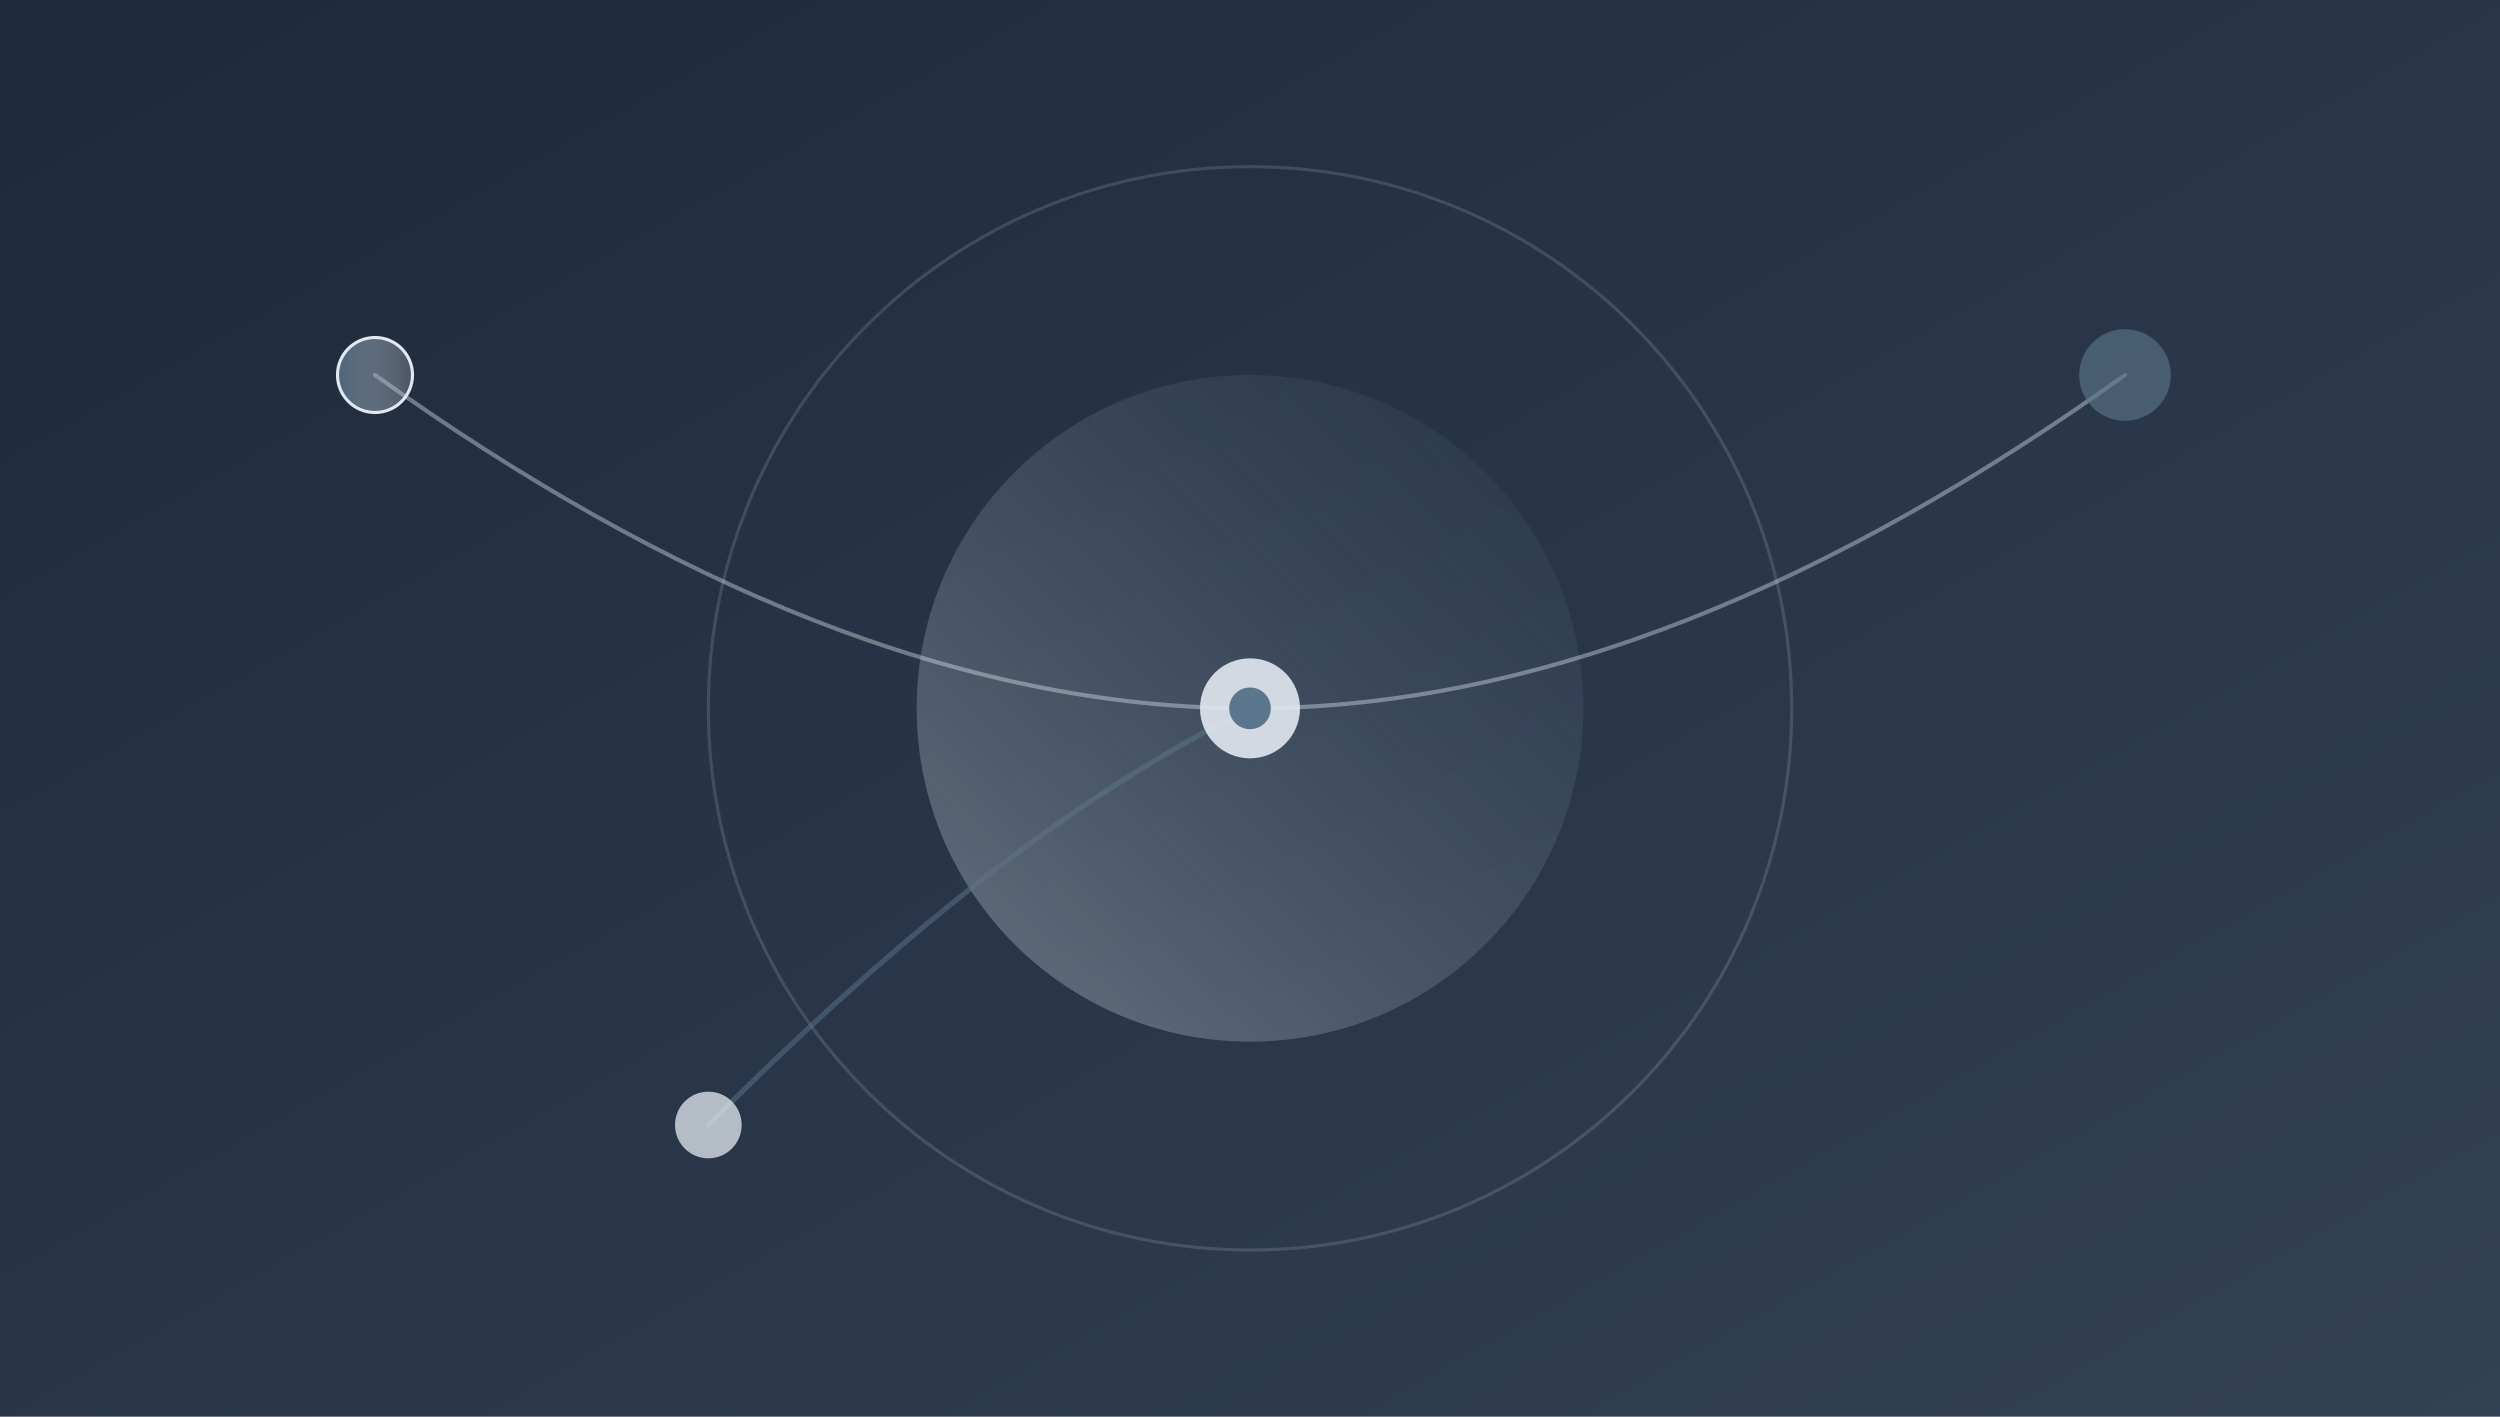
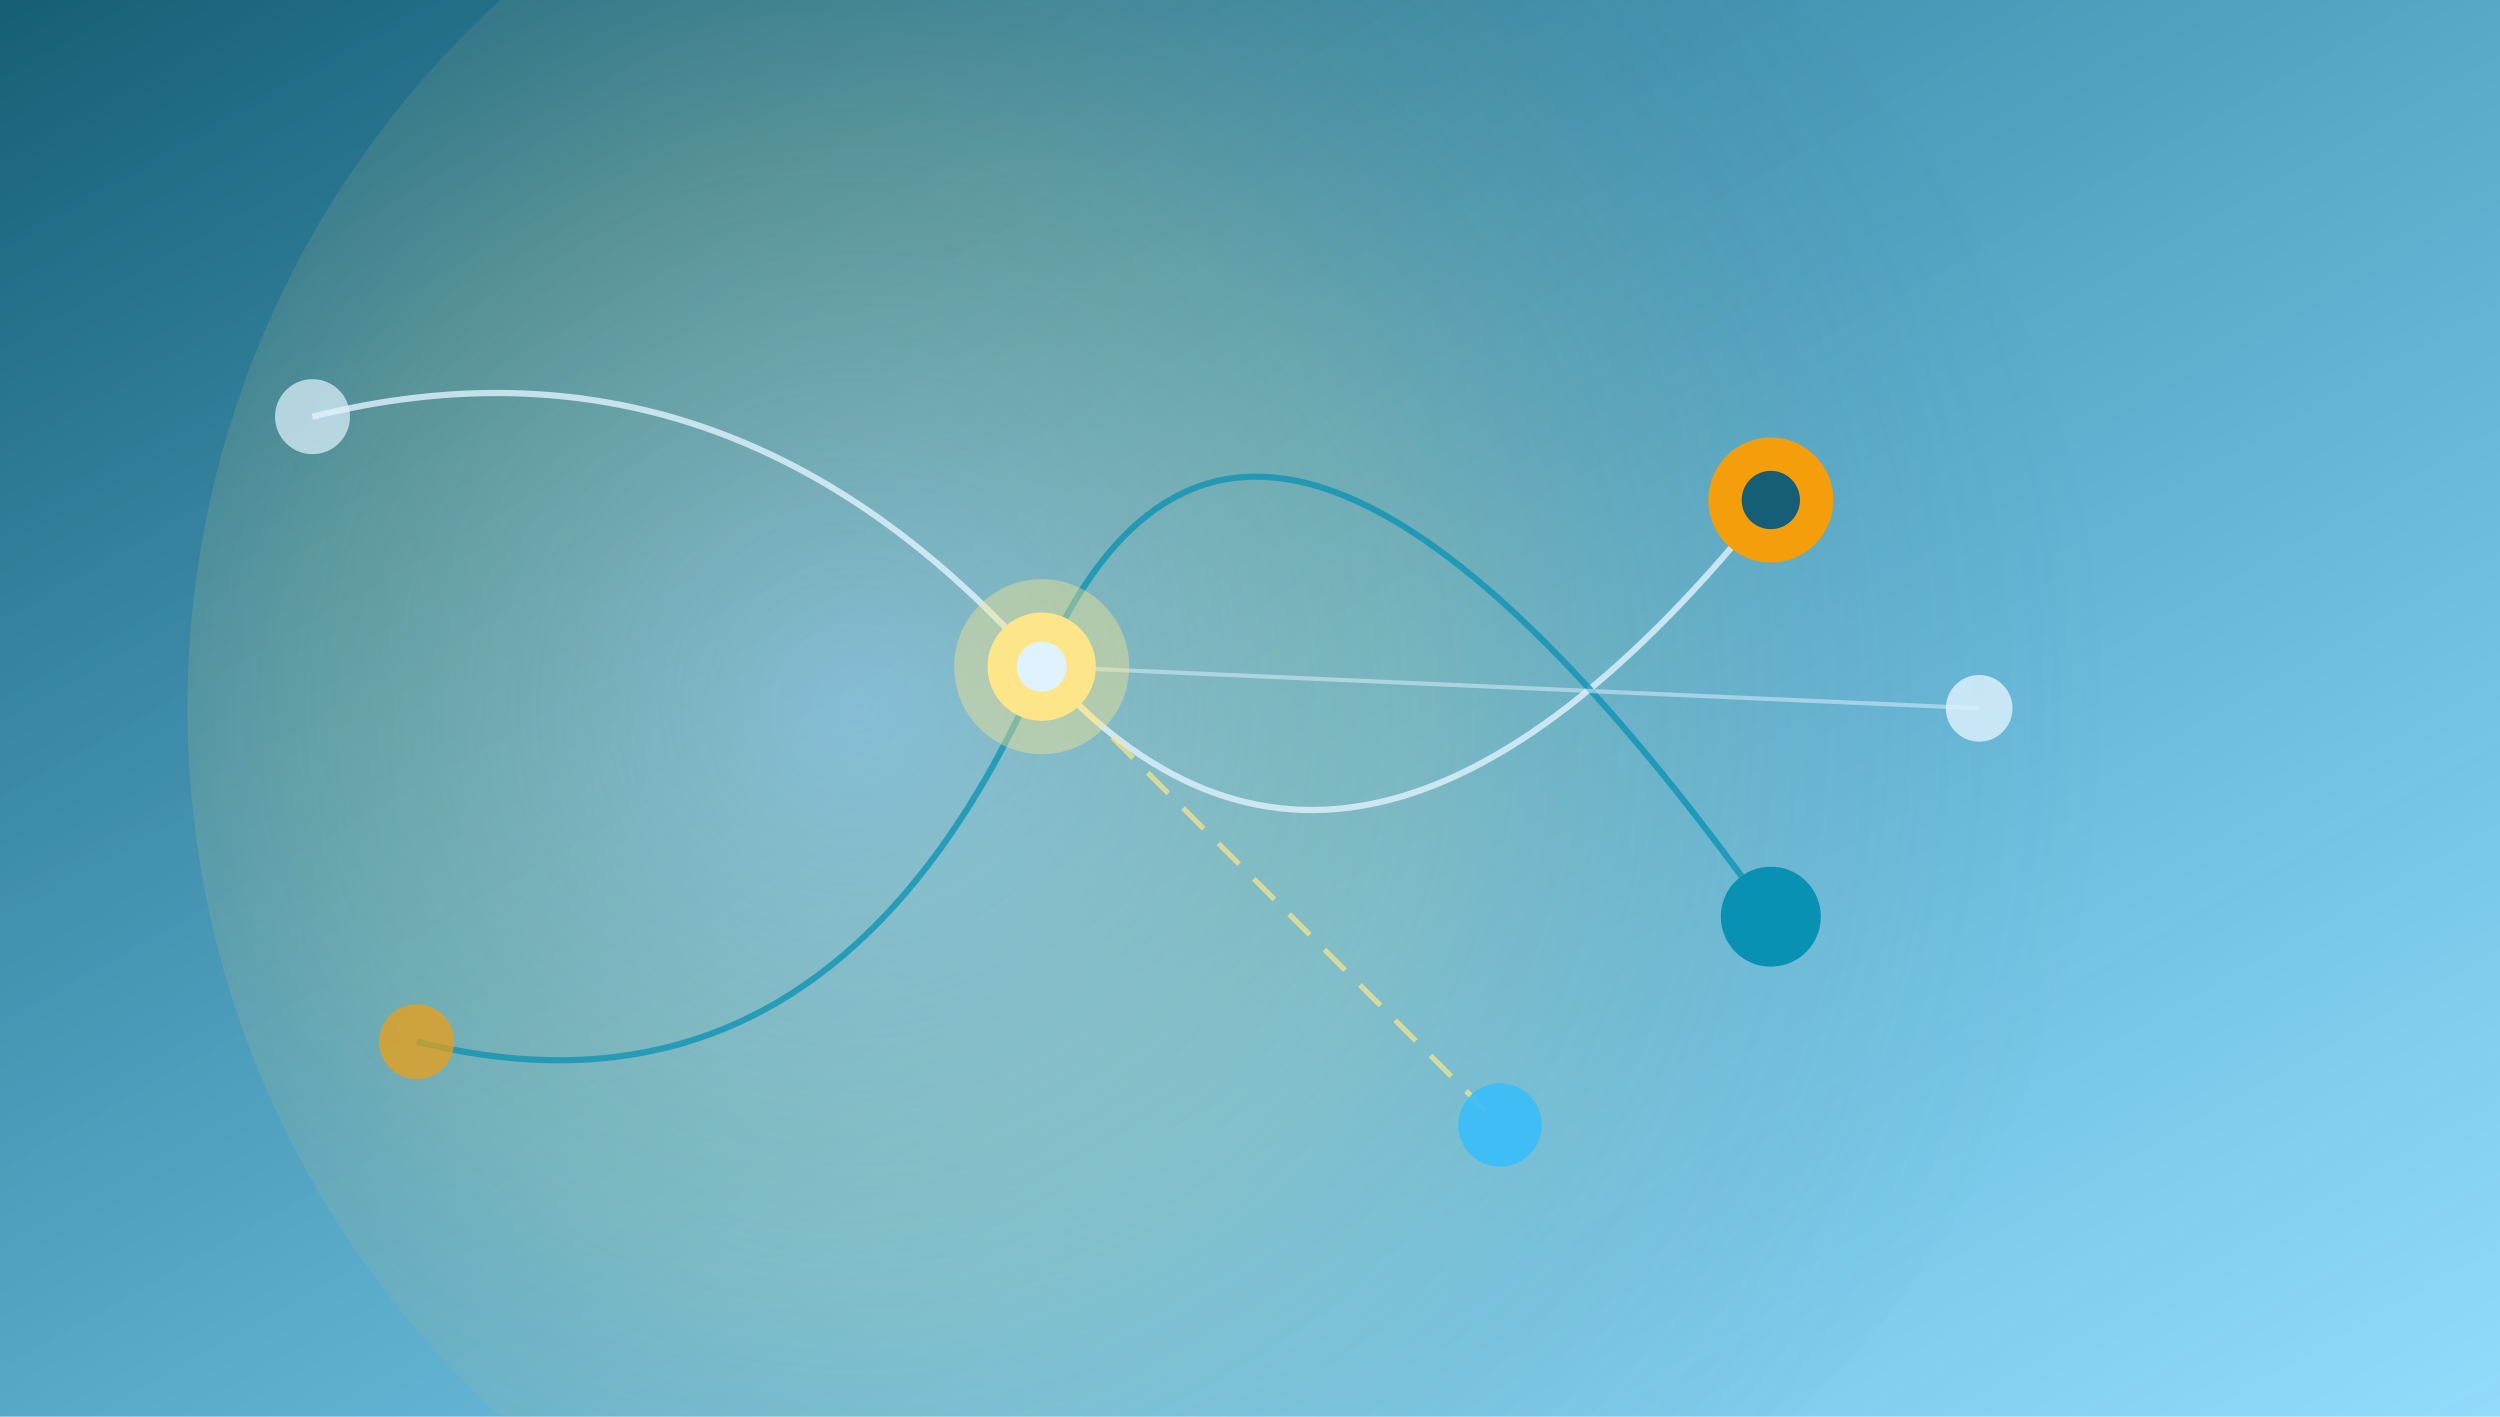
<svg xmlns="http://www.w3.org/2000/svg" viewBox="0 0 1200 680" preserveAspectRatio="xMidYMid slice" width="100%" height="100%">
  <defs>
-     <linearGradient id="gbg" x1="0%" y1="0%" x2="100%" y2="100%">
-       <stop offset="0%" stop-color="#1e293b" />
-       <stop offset="100%" stop-color="#334155" />
+     <linearGradient id="grad_event_2" x1="0%" y1="0%" x2="100%" y2="100%">
+       <stop offset="0%" stop-color="#155E75" />
+       <stop offset="100%" stop-color="#38BDF8" stop-opacity="0.55" />
    </linearGradient>
-     <linearGradient id="gm" x1="0%" y1="0%" x2="100%" y2="0%">
-       <stop offset="0%" stop-color="#5c768d" stop-opacity="0.75" />
-       <stop offset="100%" stop-color="#e2e8f0" stop-opacity="0.2" />
-     </linearGradient>
-     <linearGradient id="gs" x1="0%" y1="100%" x2="100%" y2="0%">
-       <stop offset="0%" stop-color="#e2e8f0" stop-opacity="0.35" />
-       <stop offset="100%" stop-color="#5c768d" stop-opacity="0.05" />
-     </linearGradient>
+     <radialGradient id="glow_event_2" cx="35%" cy="50%" r="65%">
+       <stop offset="0%" stop-color="#E0F2FE" stop-opacity="0.85" />
+       <stop offset="45%" stop-color="#FDE68A" stop-opacity="0.4" />
+       <stop offset="100%" stop-color="#155E75" stop-opacity="0" />
+     </radialGradient>
  </defs>
-   <rect width="1200" height="680" fill="url(#gbg)" />
-   <circle cx="600" cy="340" r="260" fill="none" stroke="#e2e8f0" stroke-width="1.5" stroke-opacity="0.15" />
-   <circle cx="600" cy="340" r="160" fill="url(#gs)" />
-   <path d="M 180 180 C 320 280, 460 340, 600 340" fill="none" stroke="#e2e8f0" stroke-width="2" stroke-opacity="0.4" stroke-linecap="round" />
-   <path d="M 1020 180 C 880 280, 740 340, 600 340" fill="none" stroke="#e2e8f0" stroke-width="2" stroke-opacity="0.4" stroke-linecap="round" />
-   <path d="M 340 540 C 440 440, 520 380, 600 340" fill="none" stroke="#5c768d" stroke-width="2.5" stroke-opacity="0.5" stroke-linecap="round" />
-   <circle cx="600" cy="340" r="24" fill="#e2e8f0" fill-opacity="0.9" />
-   <circle cx="600" cy="340" r="10" fill="#5c768d" />
-   <circle cx="180" cy="180" r="18" fill="url(#gm)" stroke="#e2e8f0" stroke-width="1.5" />
-   <circle cx="1020" cy="180" r="22" fill="#5c768d" fill-opacity="0.6" />
-   <circle cx="340" cy="540" r="16" fill="#e2e8f0" fill-opacity="0.75" />
+   <rect width="1200" height="680" fill="url(#grad_event_2)" />
+   <circle cx="550" cy="340" r="460" fill="url(#glow_event_2)" opacity="0.45" />
+   <path d="M 150 200 Q 350 150 500 320 T 850 240" fill="none" stroke="#E0F2FE" stroke-width="3" stroke-opacity="0.8" />
+   <path d="M 200 500 Q 400 550 500 320 T 850 440" fill="none" stroke="#0891B2" stroke-width="3" stroke-opacity="0.75" />
+   <path d="M 500 320 L 720 540" fill="none" stroke="#FDE68A" stroke-width="2.5" stroke-opacity="0.7" stroke-dasharray="14 10" />
+   <path d="M 500 320 L 950 340" fill="none" stroke="#E0F2FE" stroke-width="2" stroke-opacity="0.5" />
+   <circle cx="500" cy="320" r="42" fill="#FDE68A" opacity="0.4" />
+   <circle cx="500" cy="320" r="26" fill="#FDE68A" />
+   <circle cx="500" cy="320" r="12" fill="#E0F2FE" />
+   <circle cx="850" cy="240" r="30" fill="#F59E0B" />
+   <circle cx="850" cy="240" r="14" fill="#155E75" />
+   <circle cx="850" cy="440" r="24" fill="#0891B2" />
+   <circle cx="720" cy="540" r="20" fill="#38BDF8" opacity="0.9" />
+   <circle cx="950" cy="340" r="16" fill="#E0F2FE" opacity="0.8" />
+   <circle cx="150" cy="200" r="18" fill="#E0F2FE" opacity="0.7" />
+   <circle cx="200" cy="500" r="18" fill="#F59E0B" opacity="0.7" />
</svg>
